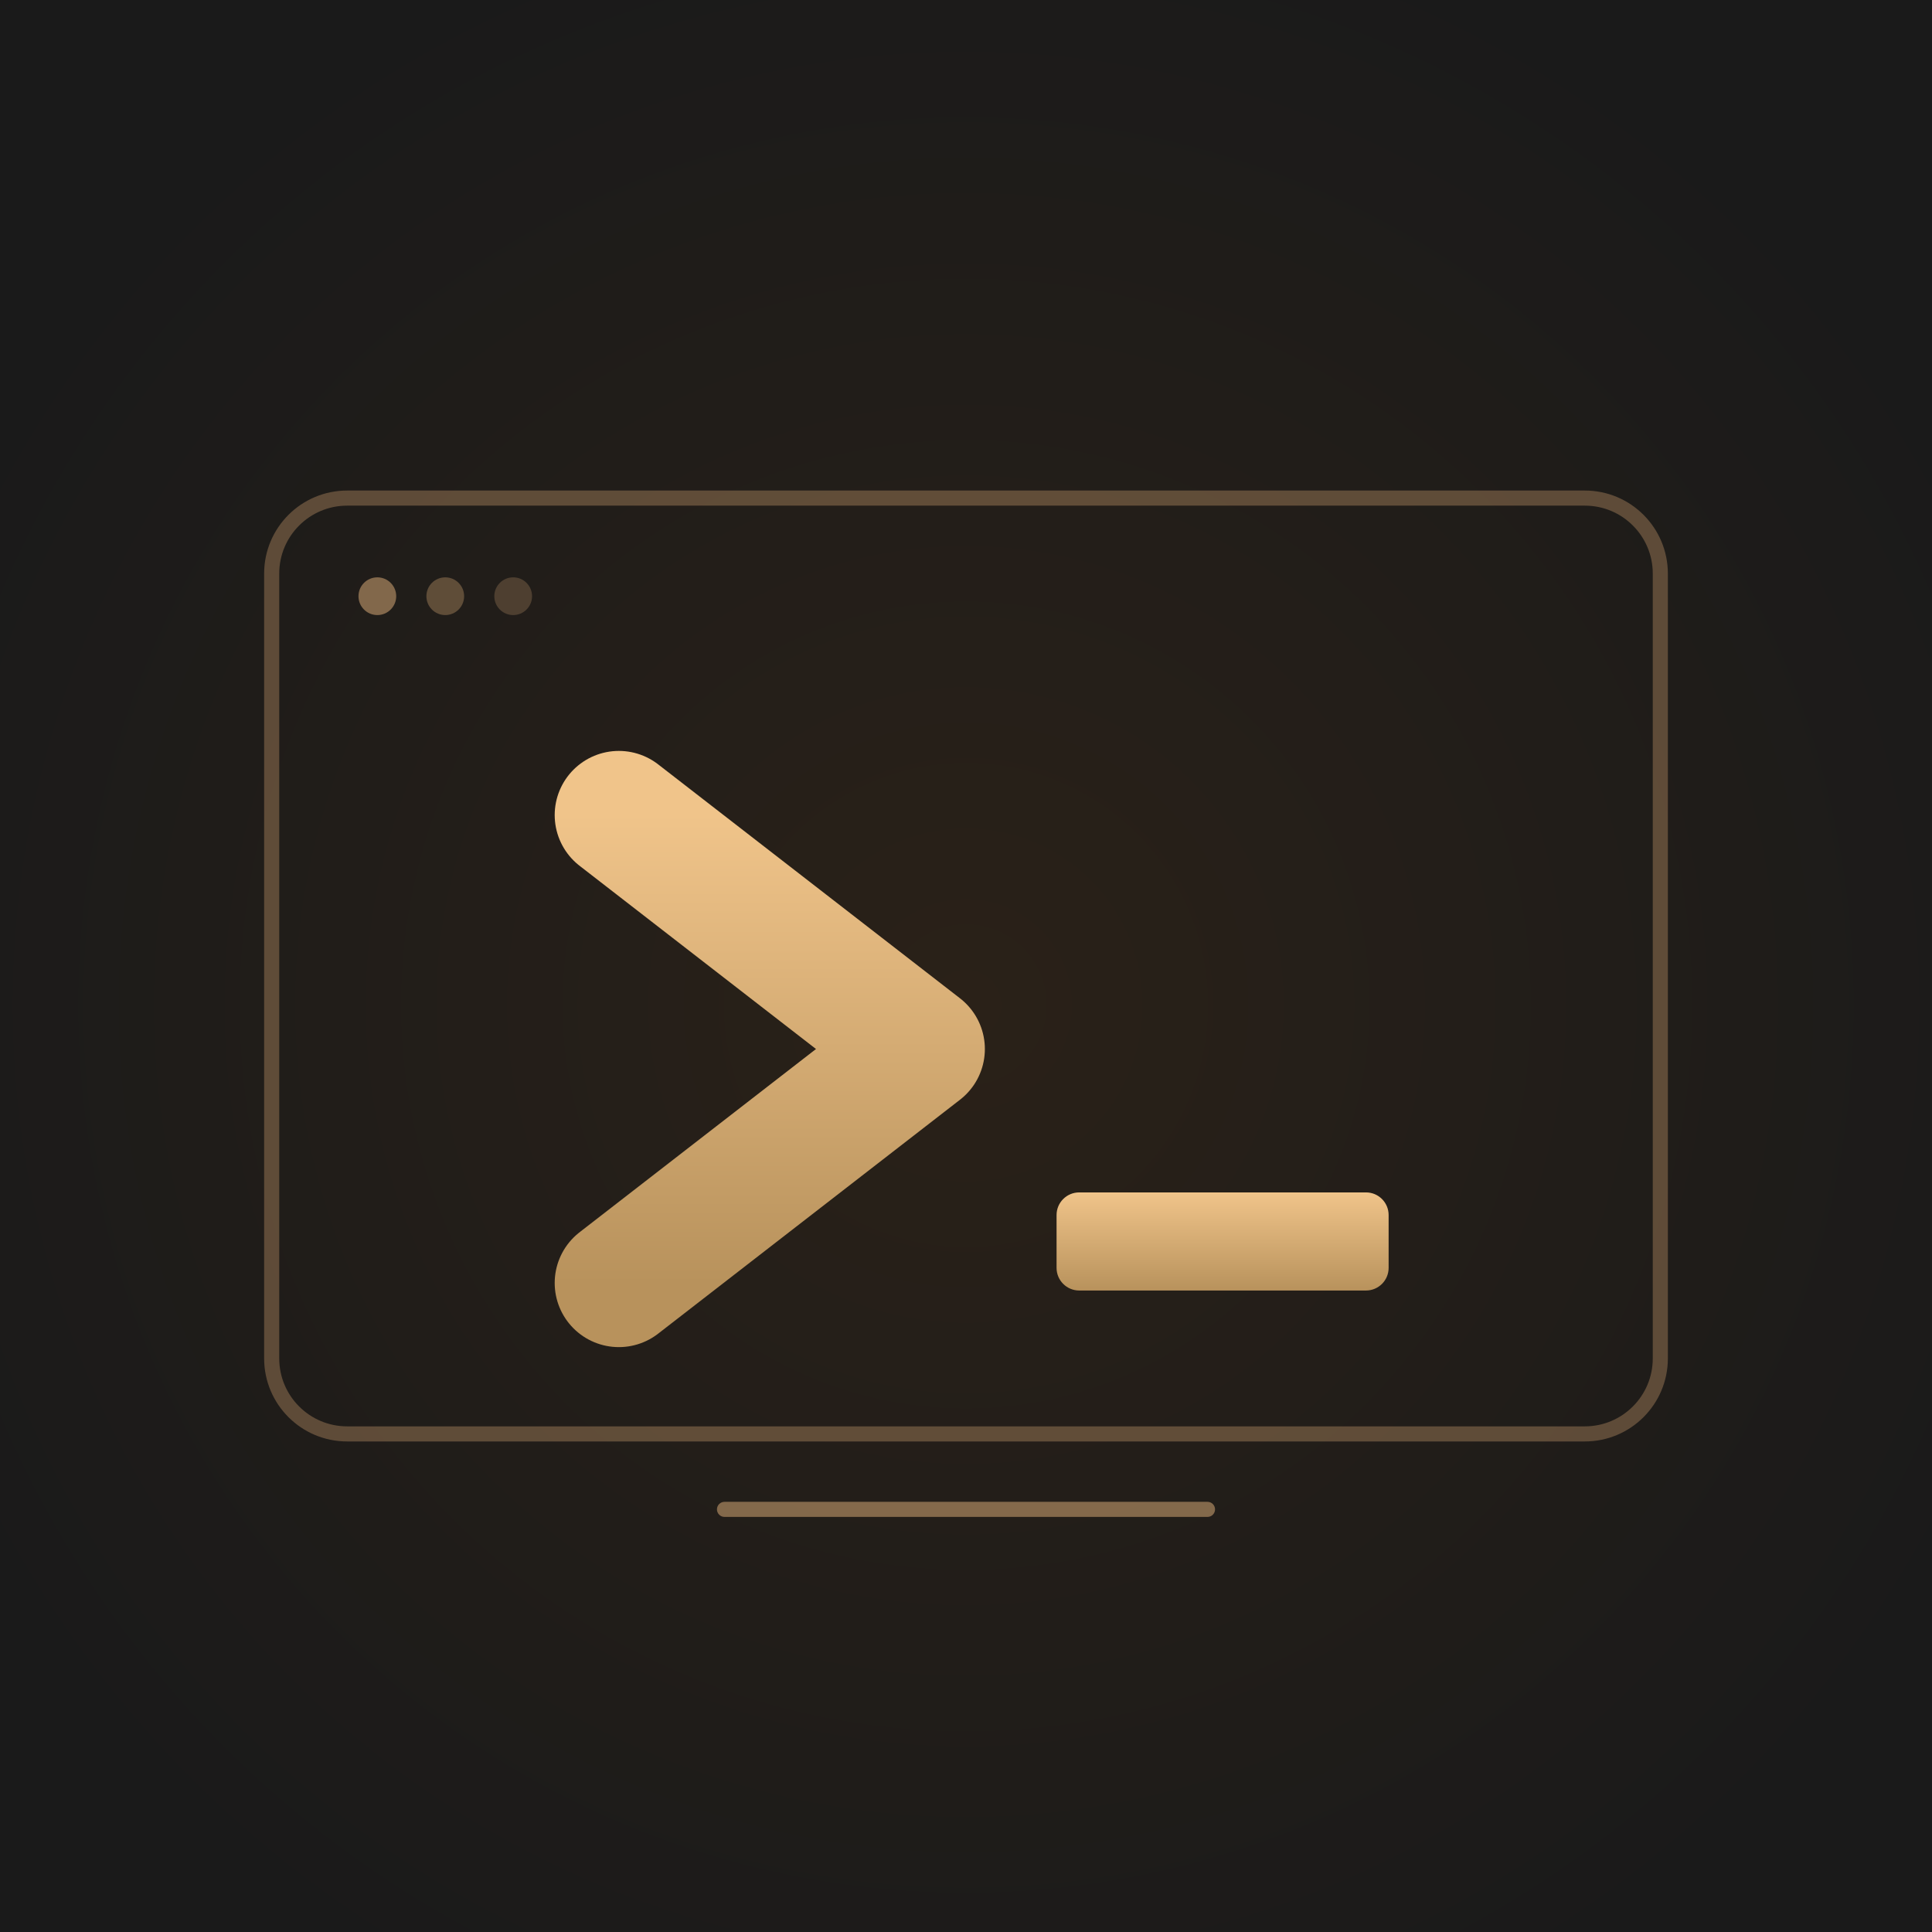
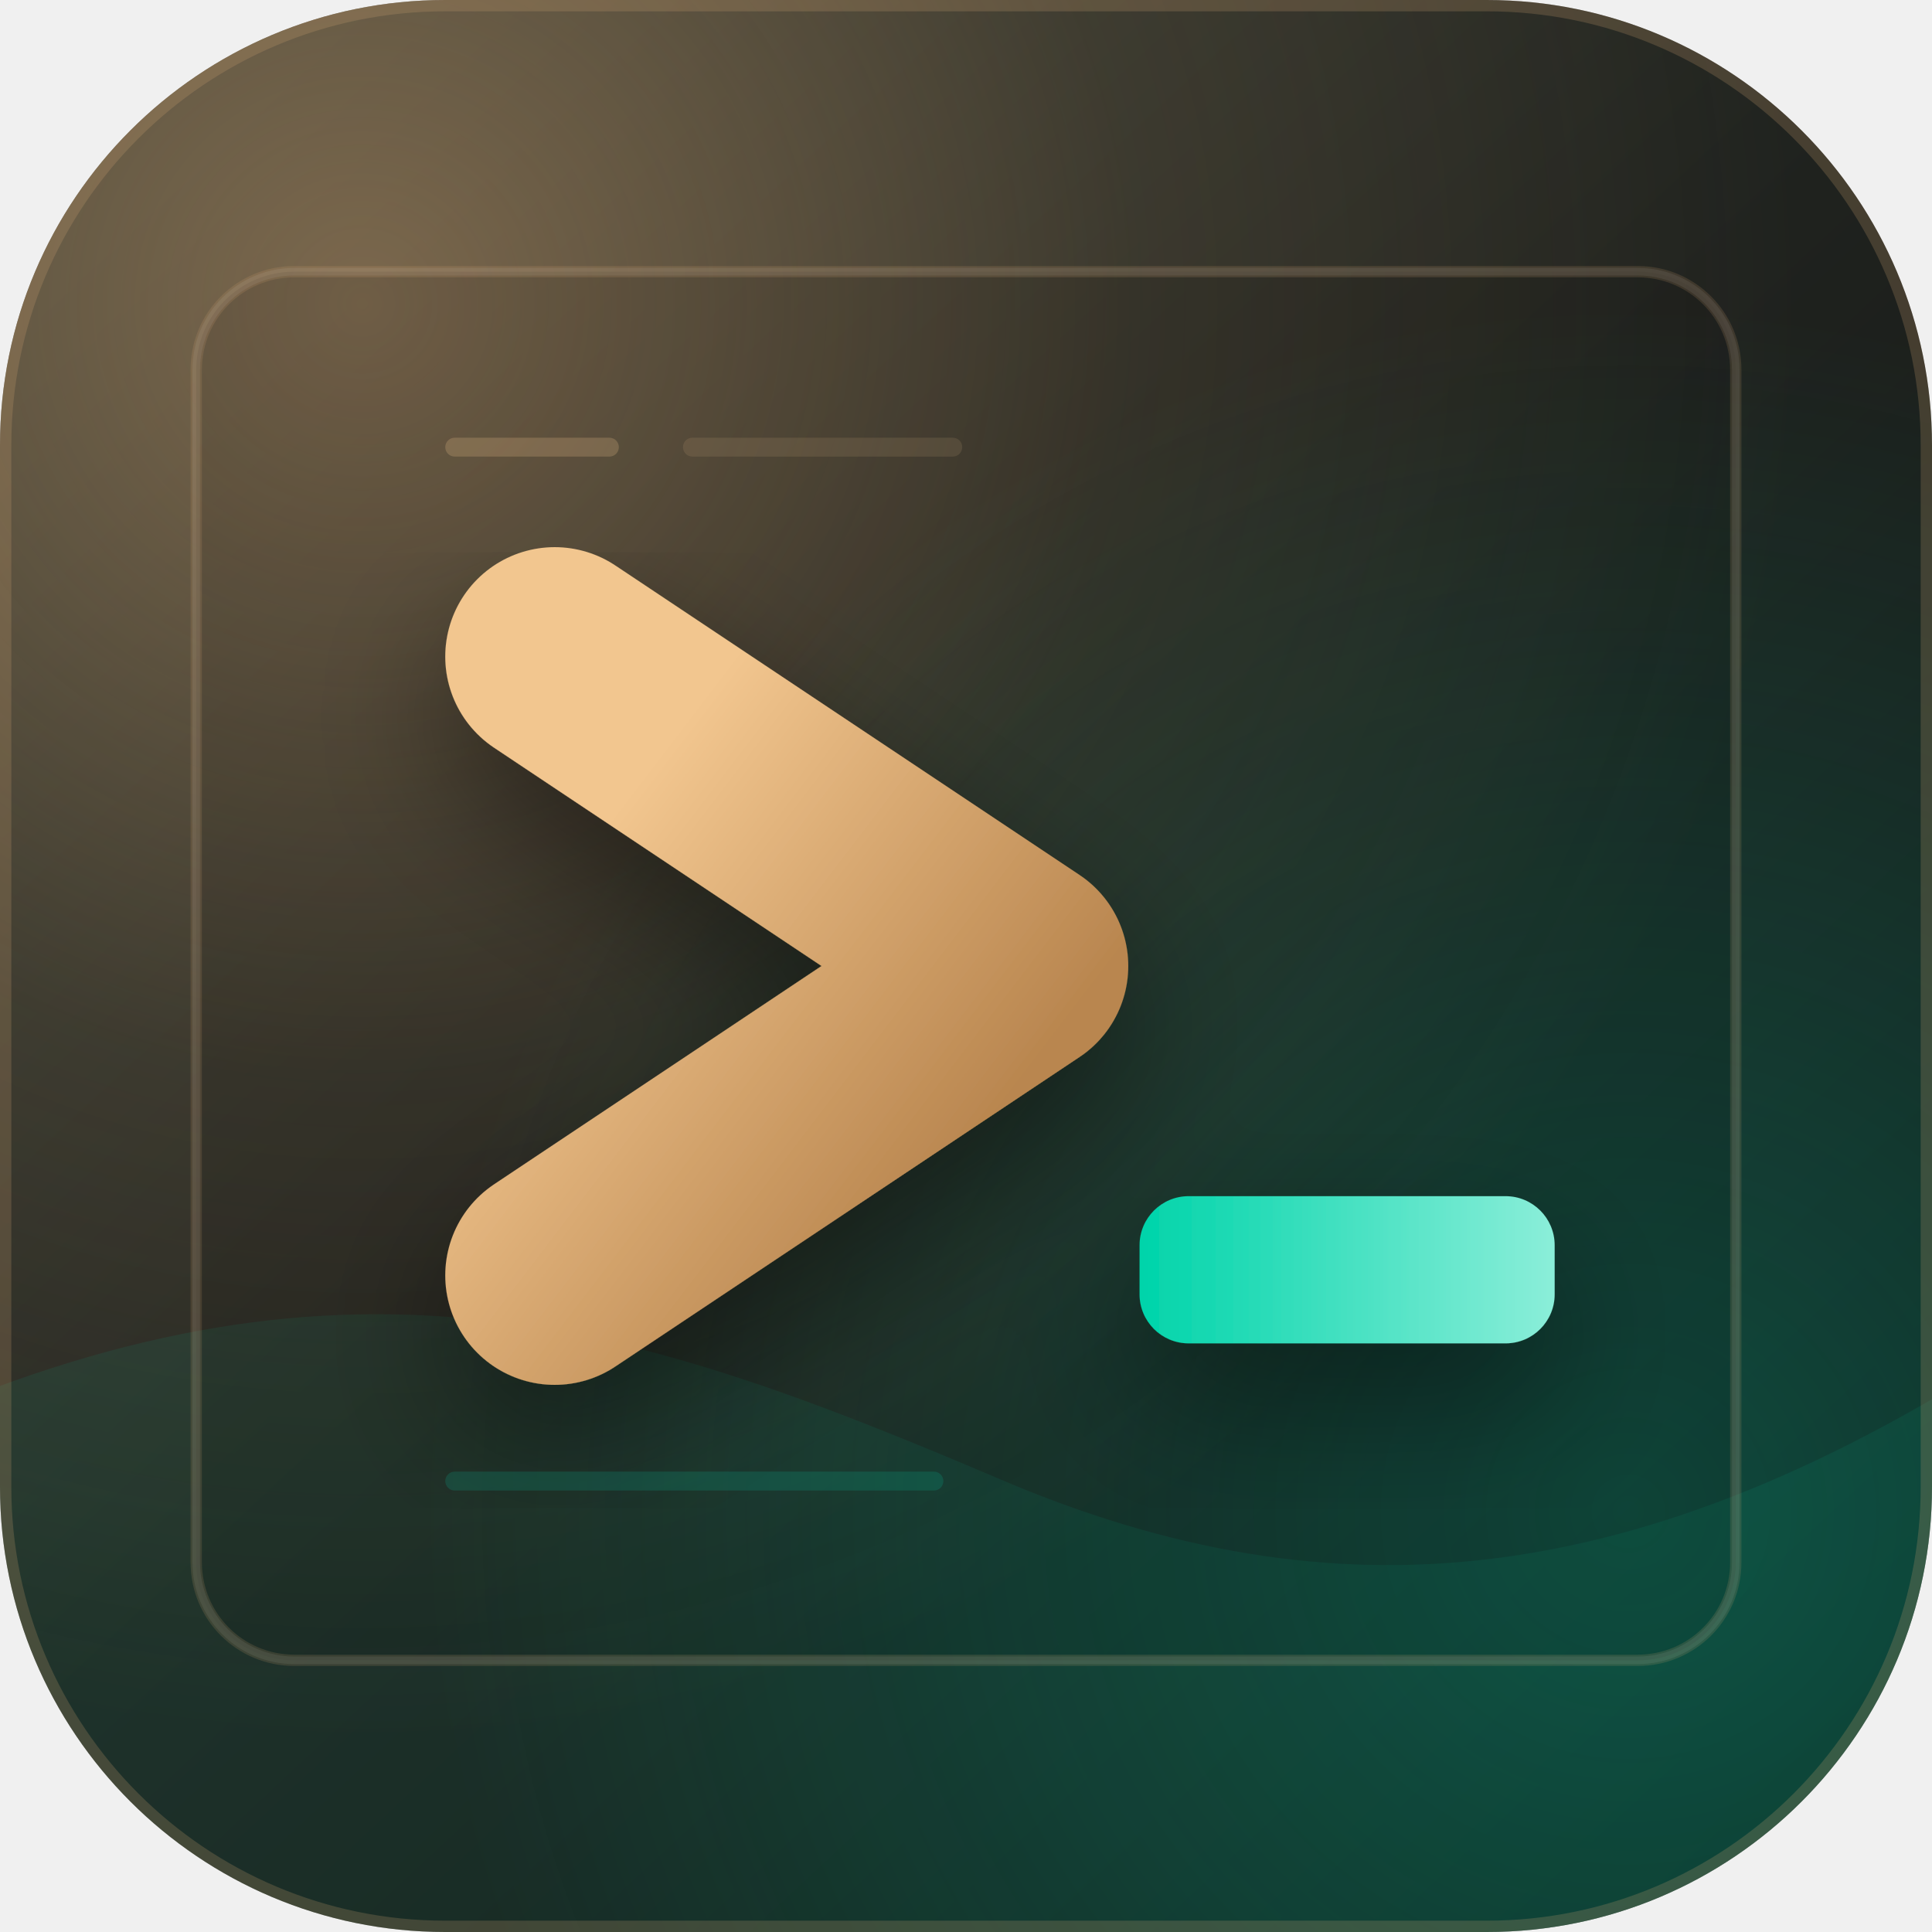
<svg xmlns="http://www.w3.org/2000/svg" viewBox="0 0 512 512" width="512" height="512">
  <defs>
-     <radialGradient id="bg-glow" cx="50%" cy="52%" r="58%">
-       <stop offset="0%" stop-color="#2A2118" />
-       <stop offset="100%" stop-color="#1A1A1A" />
+     <clipPath id="icon-shape">
+       <rect width="512" height="512" rx="118" />
+     </clipPath>
+     <linearGradient id="surface" x1="11%" y1="7%" x2="92%" y2="94%">
+       <stop offset="0%" stop-color="#34382F" />
+       <stop offset="46%" stop-color="#20231F" />
+       <stop offset="100%" stop-color="#111312" />
+     </linearGradient>
+     <radialGradient id="warm-light" cx="19%" cy="16%" r="74%">
+       <stop offset="0%" stop-color="#D4A574" stop-opacity="0.46" />
+       <stop offset="54%" stop-color="#D4A574" stop-opacity="0.12" />
+       <stop offset="100%" stop-color="#D4A574" stop-opacity="0" />
    </radialGradient>
-     <linearGradient id="amber-grad" x1="0%" y1="0%" x2="0%" y2="100%">
-       <stop offset="0%" stop-color="#F0C48A" />
-       <stop offset="100%" stop-color="#B8925C" />
+     <radialGradient id="cool-light" cx="84%" cy="78%" r="62%">
+       <stop offset="0%" stop-color="#00D4AA" stop-opacity="0.27" />
+       <stop offset="100%" stop-color="#00D4AA" stop-opacity="0" />
+     </radialGradient>
+     <linearGradient id="prompt" x1="17%" y1="21%" x2="82%" y2="87%">
+       <stop offset="0%" stop-color="#F2C68F" />
+       <stop offset="100%" stop-color="#B9864F" />
    </linearGradient>
+     <linearGradient id="cursor" x1="0%" y1="0%" x2="100%" y2="0%">
+       <stop offset="0%" stop-color="#00D4AA" />
+       <stop offset="100%" stop-color="#8BEED9" />
+     </linearGradient>
+     <filter id="glyph-shadow" x="-24%" y="-24%" width="148%" height="148%">
+       <feDropShadow dx="0" dy="16" stdDeviation="18" flood-color="#000000" flood-opacity="0.4" />
+     </filter>
  </defs>
-   <rect width="512" height="512" fill="url(#bg-glow)" />
-   <rect x="72" y="132" width="368" height="248" rx="20" fill="none" stroke="#D4A574" stroke-width="4" stroke-opacity="0.35" />
-   <circle cx="100" cy="158" r="5" fill="#D4A574" opacity="0.55" />
-   <circle cx="118" cy="158" r="5" fill="#D4A574" opacity="0.35" />
-   <circle cx="136" cy="158" r="5" fill="#D4A574" opacity="0.25" />
-   <path d="M164 216 L244 278 L164 340" fill="none" stroke="url(#amber-grad)" stroke-width="34" stroke-linecap="round" stroke-linejoin="round" />
-   <rect x="280" y="316" width="88" height="26" rx="6" fill="url(#amber-grad)" />
-   <rect x="190" y="398" width="132" height="4" rx="2" fill="#D4A574" opacity="0.55" />
+   <g clip-path="url(#icon-shape)">
+     <rect width="512" height="512" fill="url(#surface)" />
+     <rect width="512" height="512" fill="url(#warm-light)" />
+     <rect width="512" height="512" fill="url(#cool-light)" />
+     <path d="M-24 377 C94 325 171 352 265 392 C354 430 435 422 536 356 V536 H-24Z" fill="#00D4AA" opacity="0.08" />
+     <path d="M78 72 H434 C448.4 72 460 83.6 460 98 V414 C460 428.4 448.4 440 434 440 H78 C63.6 440 52 428.4 52 414 V98 C52 83.6 63.6 72 78 72Z" fill="#000000" opacity="0.1" />
+     <path d="M78 72 H434 C448.4 72 460 83.6 460 98 V414 C460 428.4 448.4 440 434 440 H78 C63.6 440 52 428.4 52 414 V98 C52 83.6 63.6 72 78 72Z" fill="none" stroke="#D4A574" stroke-opacity="0.16" stroke-width="3" />
+     <g filter="url(#glyph-shadow)">
+       <path d="M147 174 L270 256 L147 338" fill="none" stroke="url(#prompt)" stroke-width="58" stroke-linecap="round" stroke-linejoin="round" />
+       <rect x="302" y="317" width="110" height="39" rx="13" fill="url(#cursor)" />
+     </g>
+     <rect x="118" y="116" width="46" height="5" rx="2.5" fill="#F2C68F" opacity="0.22" />
+     <rect x="181" y="116" width="74" height="5" rx="2.5" fill="#F2C68F" opacity="0.12" />
+     <rect x="118" y="390" width="132" height="5" rx="2.5" fill="#00D4AA" opacity="0.16" />
+     <rect x="52" y="72" width="408" height="368" rx="26" fill="none" stroke="#FFFFFF" stroke-opacity="0.07" stroke-width="2" />
+   </g>
+   <rect x="1.5" y="1.5" width="509" height="509" rx="116.5" fill="none" stroke="#D4A574" stroke-opacity="0.22" stroke-width="3" />
</svg>
